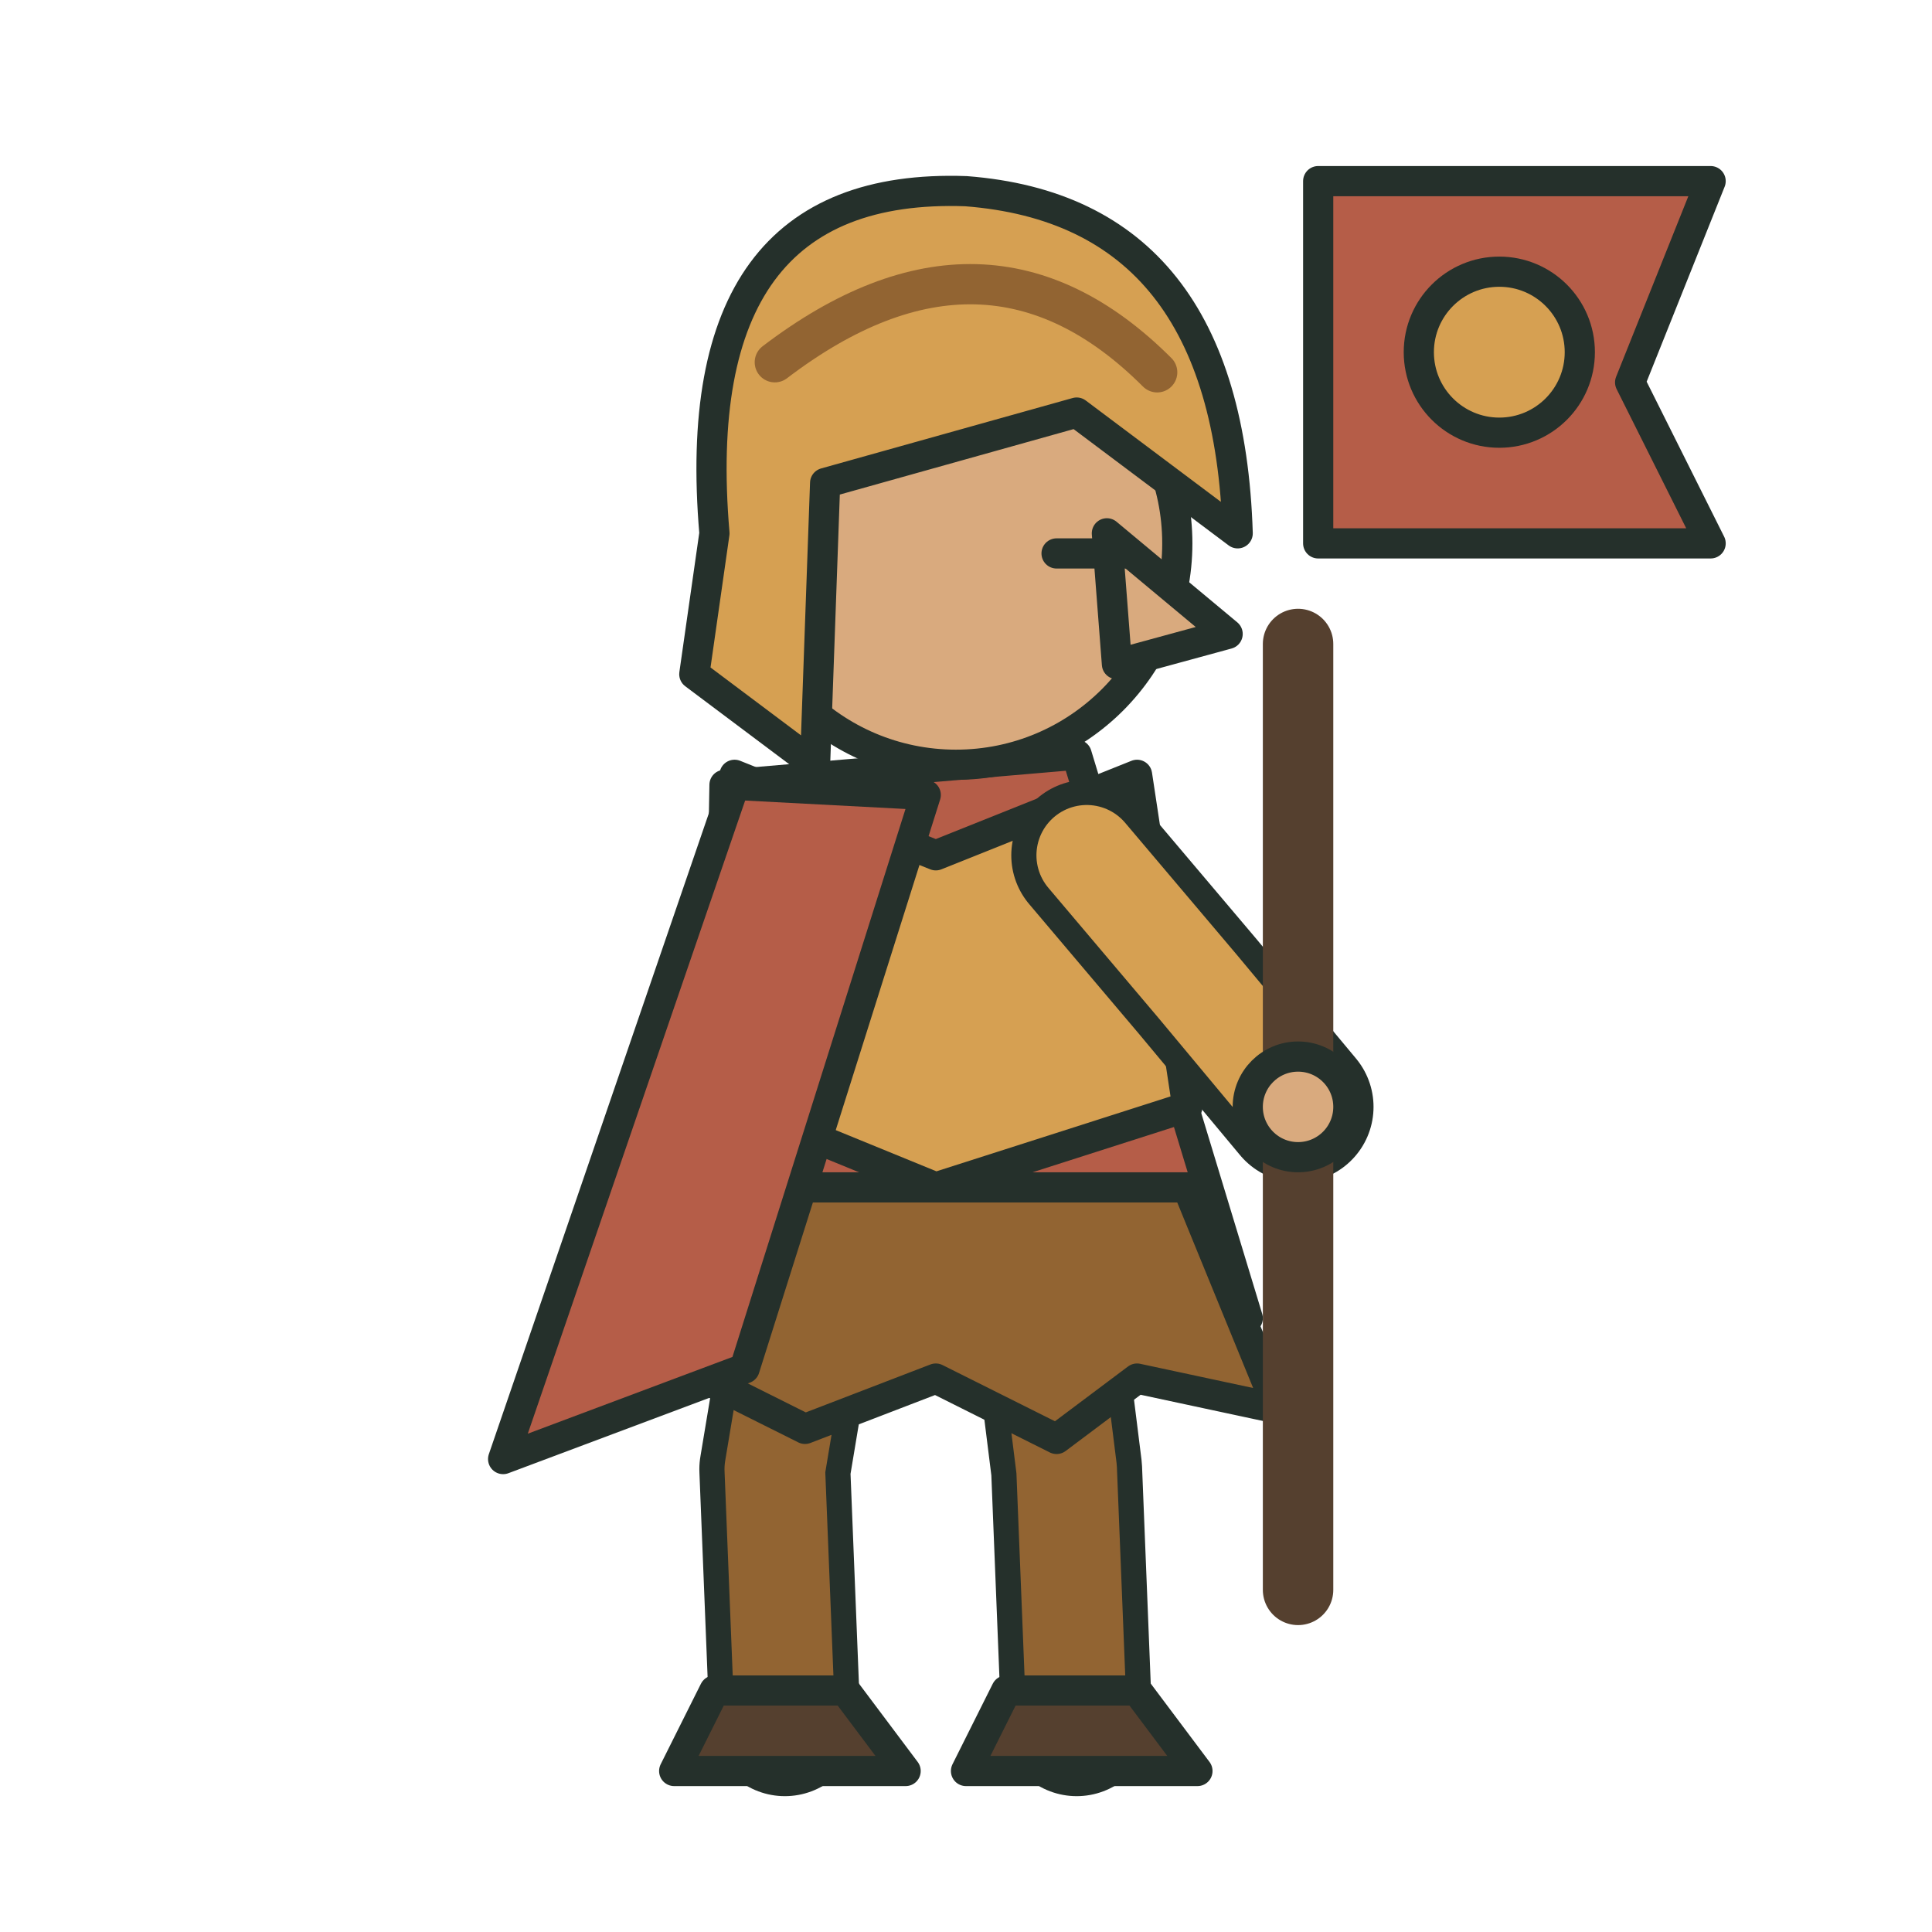
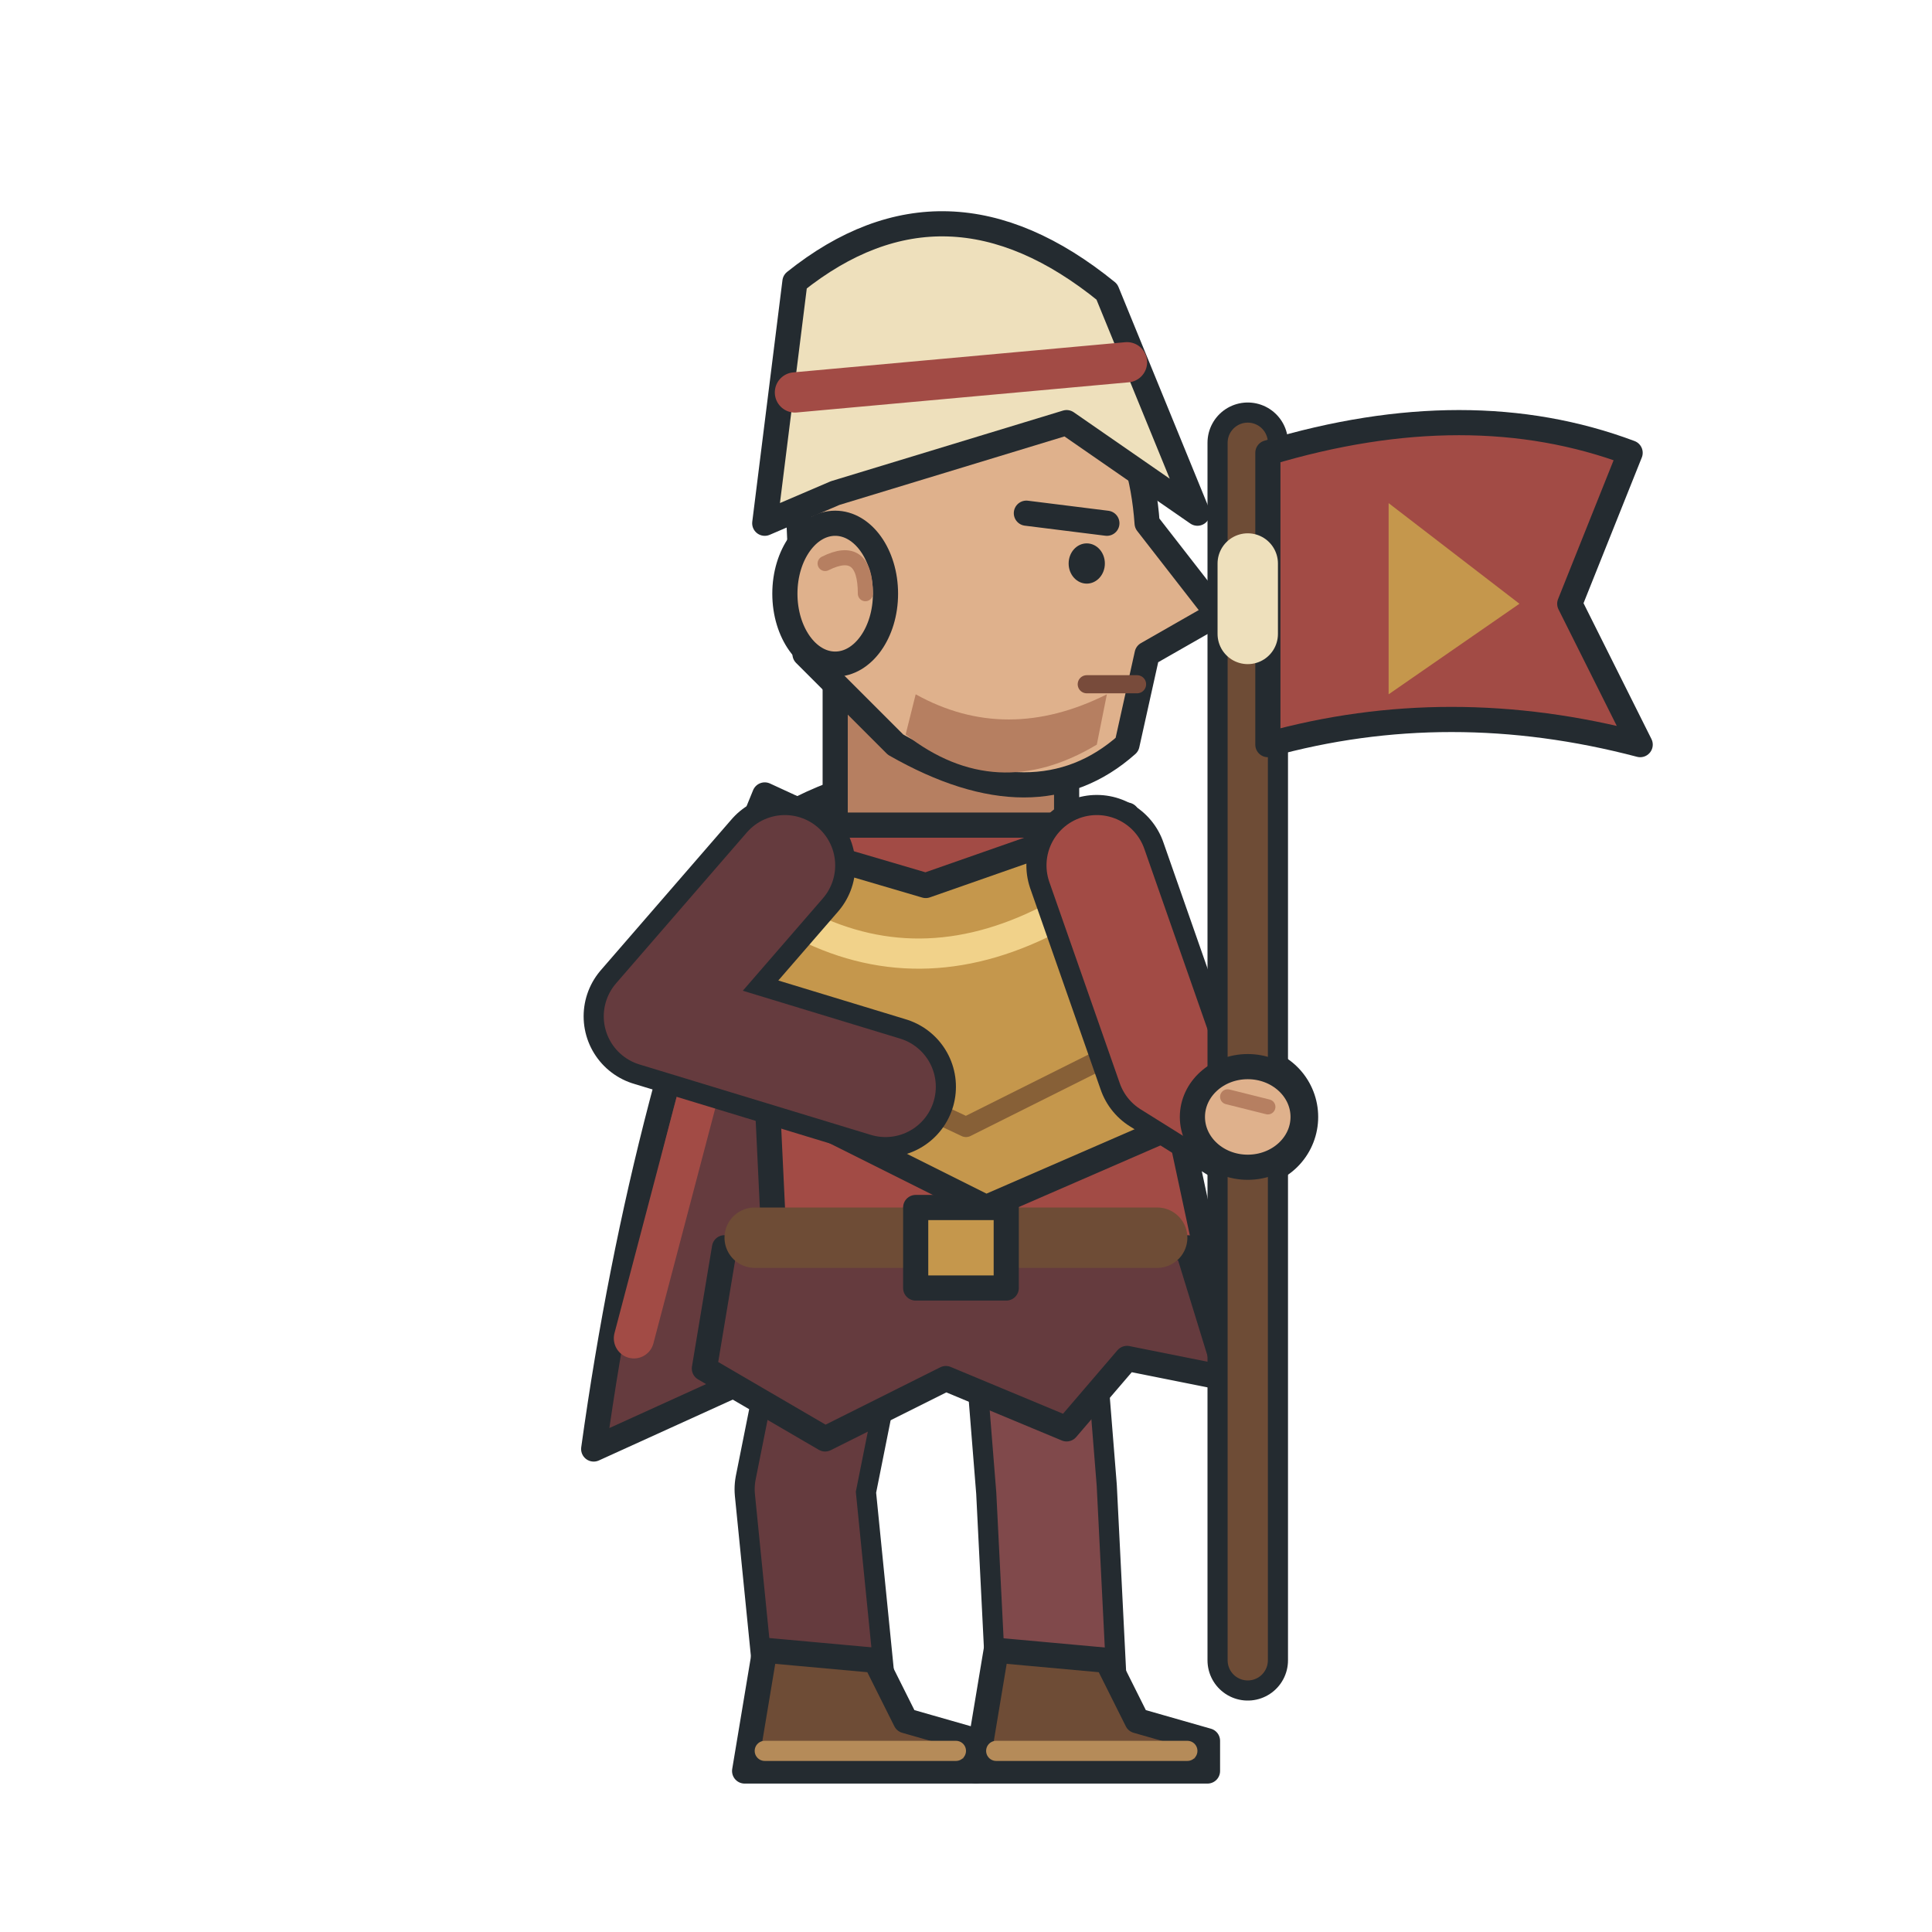
<svg xmlns="http://www.w3.org/2000/svg" width="192" height="192" viewBox="0 0 192 192">
-   <path d="M81 122L77 146 78 171" fill="none" stroke="#25302b" stroke-width="15" stroke-linejoin="round" stroke-linecap="round" />
-   <path d="M81 122L77 146 78 171" fill="none" stroke="#926432" stroke-width="10" stroke-linejoin="round" stroke-linecap="round" />
-   <path d="M71 168h13l6 8h-23z" fill="#55402f" stroke="#25302b" stroke-width="3" stroke-linejoin="round" stroke-linecap="round" />
-   <path d="M103 122L106 146 107 171" fill="none" stroke="#25302b" stroke-width="15" stroke-linejoin="round" stroke-linecap="round" />
-   <path d="M103 122L106 146 107 171" fill="none" stroke="#926432" stroke-width="10" stroke-linejoin="round" stroke-linecap="round" />
-   <path d="M100 168h13l6 8h-23z" fill="#55402f" stroke="#25302b" stroke-width="3" stroke-linejoin="round" stroke-linecap="round" />
+   <path d="M85 123L80 148 82 168" fill="none" stroke="#242b30" stroke-width="14" stroke-linejoin="round" stroke-linecap="round" />
+   <path d="M85 123L80 148 82 168" fill="none" stroke="#653b3e" stroke-width="10" stroke-linejoin="round" stroke-linecap="round" />
+   <path d="M76 164l11 1 3 6 7 2v3H74z" fill="#6e4c36" stroke="#242b30" stroke-width="2.5" stroke-linejoin="round" stroke-linecap="round" />
+   <path d="M76 174h19" fill="none" stroke="#b58b59" stroke-width="2" stroke-linejoin="round" stroke-linecap="round" />
+   <path d="M102 123L104 148 105 168" fill="none" stroke="#242b30" stroke-width="14" stroke-linejoin="round" stroke-linecap="round" />
+   <path d="M102 123L104 148 105 168" fill="none" stroke="#80494b" stroke-width="10" stroke-linejoin="round" stroke-linecap="round" />
+   <path d="M99 164l11 1 3 6 7 2v3H97z" fill="#6e4c36" stroke="#242b30" stroke-width="2.5" stroke-linejoin="round" stroke-linecap="round" />
+   <path d="M99 174h19" fill="none" stroke="#b58b59" stroke-width="2" stroke-linejoin="round" stroke-linecap="round" />
  <g transform="translate(0 0)">
-     <path d="M72 78l35-3 17 56-53 3z" fill="#b55d48" stroke="#25302b" stroke-width="3" stroke-linejoin="round" stroke-linecap="round" />
-     <path d="M73 77l20 8 20-8 5 33-25 8-22-9z" fill="#d6a052" stroke="#25302b" stroke-width="3" stroke-linejoin="round" stroke-linecap="round" />
-     <path d="M72 118h46l9 22-14-3-8 6-12-6-13 5-12-6z" fill="#926432" stroke="#25302b" stroke-width="3" stroke-linejoin="round" stroke-linecap="round" />
-     <path d="M73 78l-23 67 24-9 18-57z" fill="#b55d48" stroke="#25302b" stroke-width="3" stroke-linejoin="round" stroke-linecap="round" />
+     <path d="M76 79q-12 29-17 65l22-10 8-49z" fill="#653b3e" stroke="#242b30" stroke-width="2.5" stroke-linejoin="round" stroke-linecap="round" />
+     <path d="M73 95l-10 38" fill="none" stroke="#a24b45" stroke-width="4" stroke-linejoin="round" stroke-linecap="round" />
+     <path d="M75 83q18-12 36 0l9 42q-25 13-43 0z" fill="#a24b45" stroke="#242b30" stroke-width="2.5" stroke-linejoin="round" stroke-linecap="round" />
+     <path d="M75 83l17 5 20-7 9 29-23 10-22-11z" fill="#c5974c" stroke="#242b30" stroke-width="2.5" stroke-linejoin="round" stroke-linecap="round" />
+     <path d="M80 92q12 6 25-1" fill="none" stroke="#f1d28a" stroke-width="3" stroke-linejoin="round" stroke-linecap="round" />
+     <path d="M79 104l17 8 16-8" fill="none" stroke="#876037" stroke-width="2" stroke-linejoin="round" stroke-linecap="round" />
+     <path d="M72 124h46l4 13-10-2-6 7-12-5-12 6-12-7z" fill="#653b3e" stroke="#242b30" stroke-width="2.5" stroke-linejoin="round" stroke-linecap="round" />
+     <path d="M75 123h40" fill="none" stroke="#6e4c36" stroke-width="6" stroke-linejoin="round" stroke-linecap="round" />
+     <path d="M91 120h9v8h-9z" fill="#c5974c" stroke="#242b30" stroke-width="2.5" stroke-linejoin="round" stroke-linecap="round" />
+     <path d="M83 68v14h23V65" fill="#b67f61" stroke="#242b30" stroke-width="2.5" stroke-linejoin="round" stroke-linecap="round" />
+     <path d="M79 43Q86 31 102 35Q113 38 114 52l7 9-7 4-2 9q-9 8-23 0l-9-9z" fill="#dfb18c" stroke="#242b30" stroke-width="2.5" stroke-linejoin="round" stroke-linecap="round" />
+     <path d="M91 69q9 5 19 0l-1 5q-10 6-19-1z" fill="#b67f61" stroke="none" stroke-width="2.5" stroke-linejoin="round" stroke-linecap="round" />
+     <ellipse cx="83" cy="59" rx="5" ry="7" fill="#dfb18c" stroke="#242b30" stroke-width="2.5" />
+     <path d="M82 56q4-2 4 3" fill="none" stroke="#b67f61" stroke-width="1.5" stroke-linejoin="round" stroke-linecap="round" />
+     <path d="M102 51l8 1" fill="none" stroke="#242b30" stroke-width="2.5" stroke-linejoin="round" stroke-linecap="round" />
+     <ellipse cx="108" cy="56" rx="1.8" ry="2" fill="#242b30" stroke="none" stroke-width="2.5" />
+     <path d="M108 68h5" fill="none" stroke="#784b3b" stroke-width="1.8" stroke-linejoin="round" stroke-linecap="round" />
+     <path d="M76 52l3-24q15-12 31 1l9 22-13-9-23 7z" fill="#eee0bc" stroke="#242b30" stroke-width="2.5" stroke-linejoin="round" stroke-linecap="round" />
+     <path d="M79 39l33-3" fill="none" stroke="#a24b45" stroke-width="4" stroke-linejoin="round" stroke-linecap="round" />
  </g>
-   <g transform="translate(0 0)">
-     <circle cx="95" cy="54" r="22" fill="#d9aa7e" stroke="#25302b" stroke-width="3" />
-     <path d="M110 53l12 10-11 3z" fill="#d9aa7e" stroke="#25302b" stroke-width="3" stroke-linejoin="round" stroke-linecap="round" />
-     <path d="M105 55h7" fill="none" stroke="#25302b" stroke-width="3" stroke-linejoin="round" stroke-linecap="round" />
-     <path d="M71 53q-3-35 25-34 26 2 27 34l-16-12-25 7-1 28-12-9z" fill="#d6a052" stroke="#25302b" stroke-width="3" stroke-linejoin="round" stroke-linecap="round" />
-     <path d="M77 36q21-16 38 1" fill="none" stroke="#926432" stroke-width="4" stroke-linejoin="round" stroke-linecap="round" />
+   <path d="M78 86L65 101 88 108" fill="none" stroke="#242b30" stroke-width="14" stroke-linejoin="round" stroke-linecap="round" />
+   <path d="M78 86L65 101 88 108" fill="none" stroke="#653b3e" stroke-width="10" stroke-linejoin="round" stroke-linecap="round" />
+   <path d="M109 86L116 106 124 111" fill="none" stroke="#242b30" stroke-width="14" stroke-linejoin="round" stroke-linecap="round" />
+   <path d="M109 86L116 106 124 111" fill="none" stroke="#a24b45" stroke-width="10" stroke-linejoin="round" stroke-linecap="round" />
+   <g transform="translate(124 111)">
+     <g transform="rotate(0)">
+       <path d="M0 54V-67" fill="none" stroke="#242b30" stroke-width="8" stroke-linejoin="round" stroke-linecap="round" />
+       <path d="M0 54V-67" fill="none" stroke="#6e4c36" stroke-width="4" stroke-linejoin="round" stroke-linecap="round" />
+       <g transform="translate(0 8)">
+         <path d="M2-74q20 -6 36 0l-6 15 7 14q-19 -5-37 0z" fill="#a24b45" stroke="#242b30" stroke-width="2.5" stroke-linejoin="round" stroke-linecap="round" />
+         <path d="M14-69l13 10-13 9z" fill="#c5974c" stroke="none" stroke-width="2.5" stroke-linejoin="round" stroke-linecap="round" />
+         <path d="M0-63v7" fill="none" stroke="#eee0bc" stroke-width="6" stroke-linejoin="round" stroke-linecap="round" />
+       </g>
+     </g>
  </g>
-   <path d="M108 85L119 98 129 110" fill="none" stroke="#25302b" stroke-width="15" stroke-linejoin="round" stroke-linecap="round" />
-   <path d="M108 85L119 98 129 110" fill="none" stroke="#d6a052" stroke-width="10" stroke-linejoin="round" stroke-linecap="round" />
-   <g transform="translate(129 110) rotate(0)">
-     <path d="M0 48v-94" fill="none" stroke="#55402f" stroke-width="7" stroke-linejoin="round" stroke-linecap="round" />
-     <path d="M2-92h39l-8 20 8 16H2z" fill="#b55d48" stroke="#25302b" stroke-width="3" stroke-linejoin="round" stroke-linecap="round" />
-     <circle cx="20" cy="-75" r="8" fill="#d6a052" stroke="#25302b" stroke-width="3" />
-   </g>
-   <circle cx="129" cy="110" r="5" fill="#d9aa7e" stroke="#25302b" stroke-width="3" />
+   <ellipse cx="124" cy="111" rx="5.5" ry="5" fill="#dfb18c" stroke="#242b30" stroke-width="2.5" />
+   <path d="M122 109l4 1" fill="none" stroke="#b67f61" stroke-width="1.5" stroke-linejoin="round" stroke-linecap="round" />
</svg>
